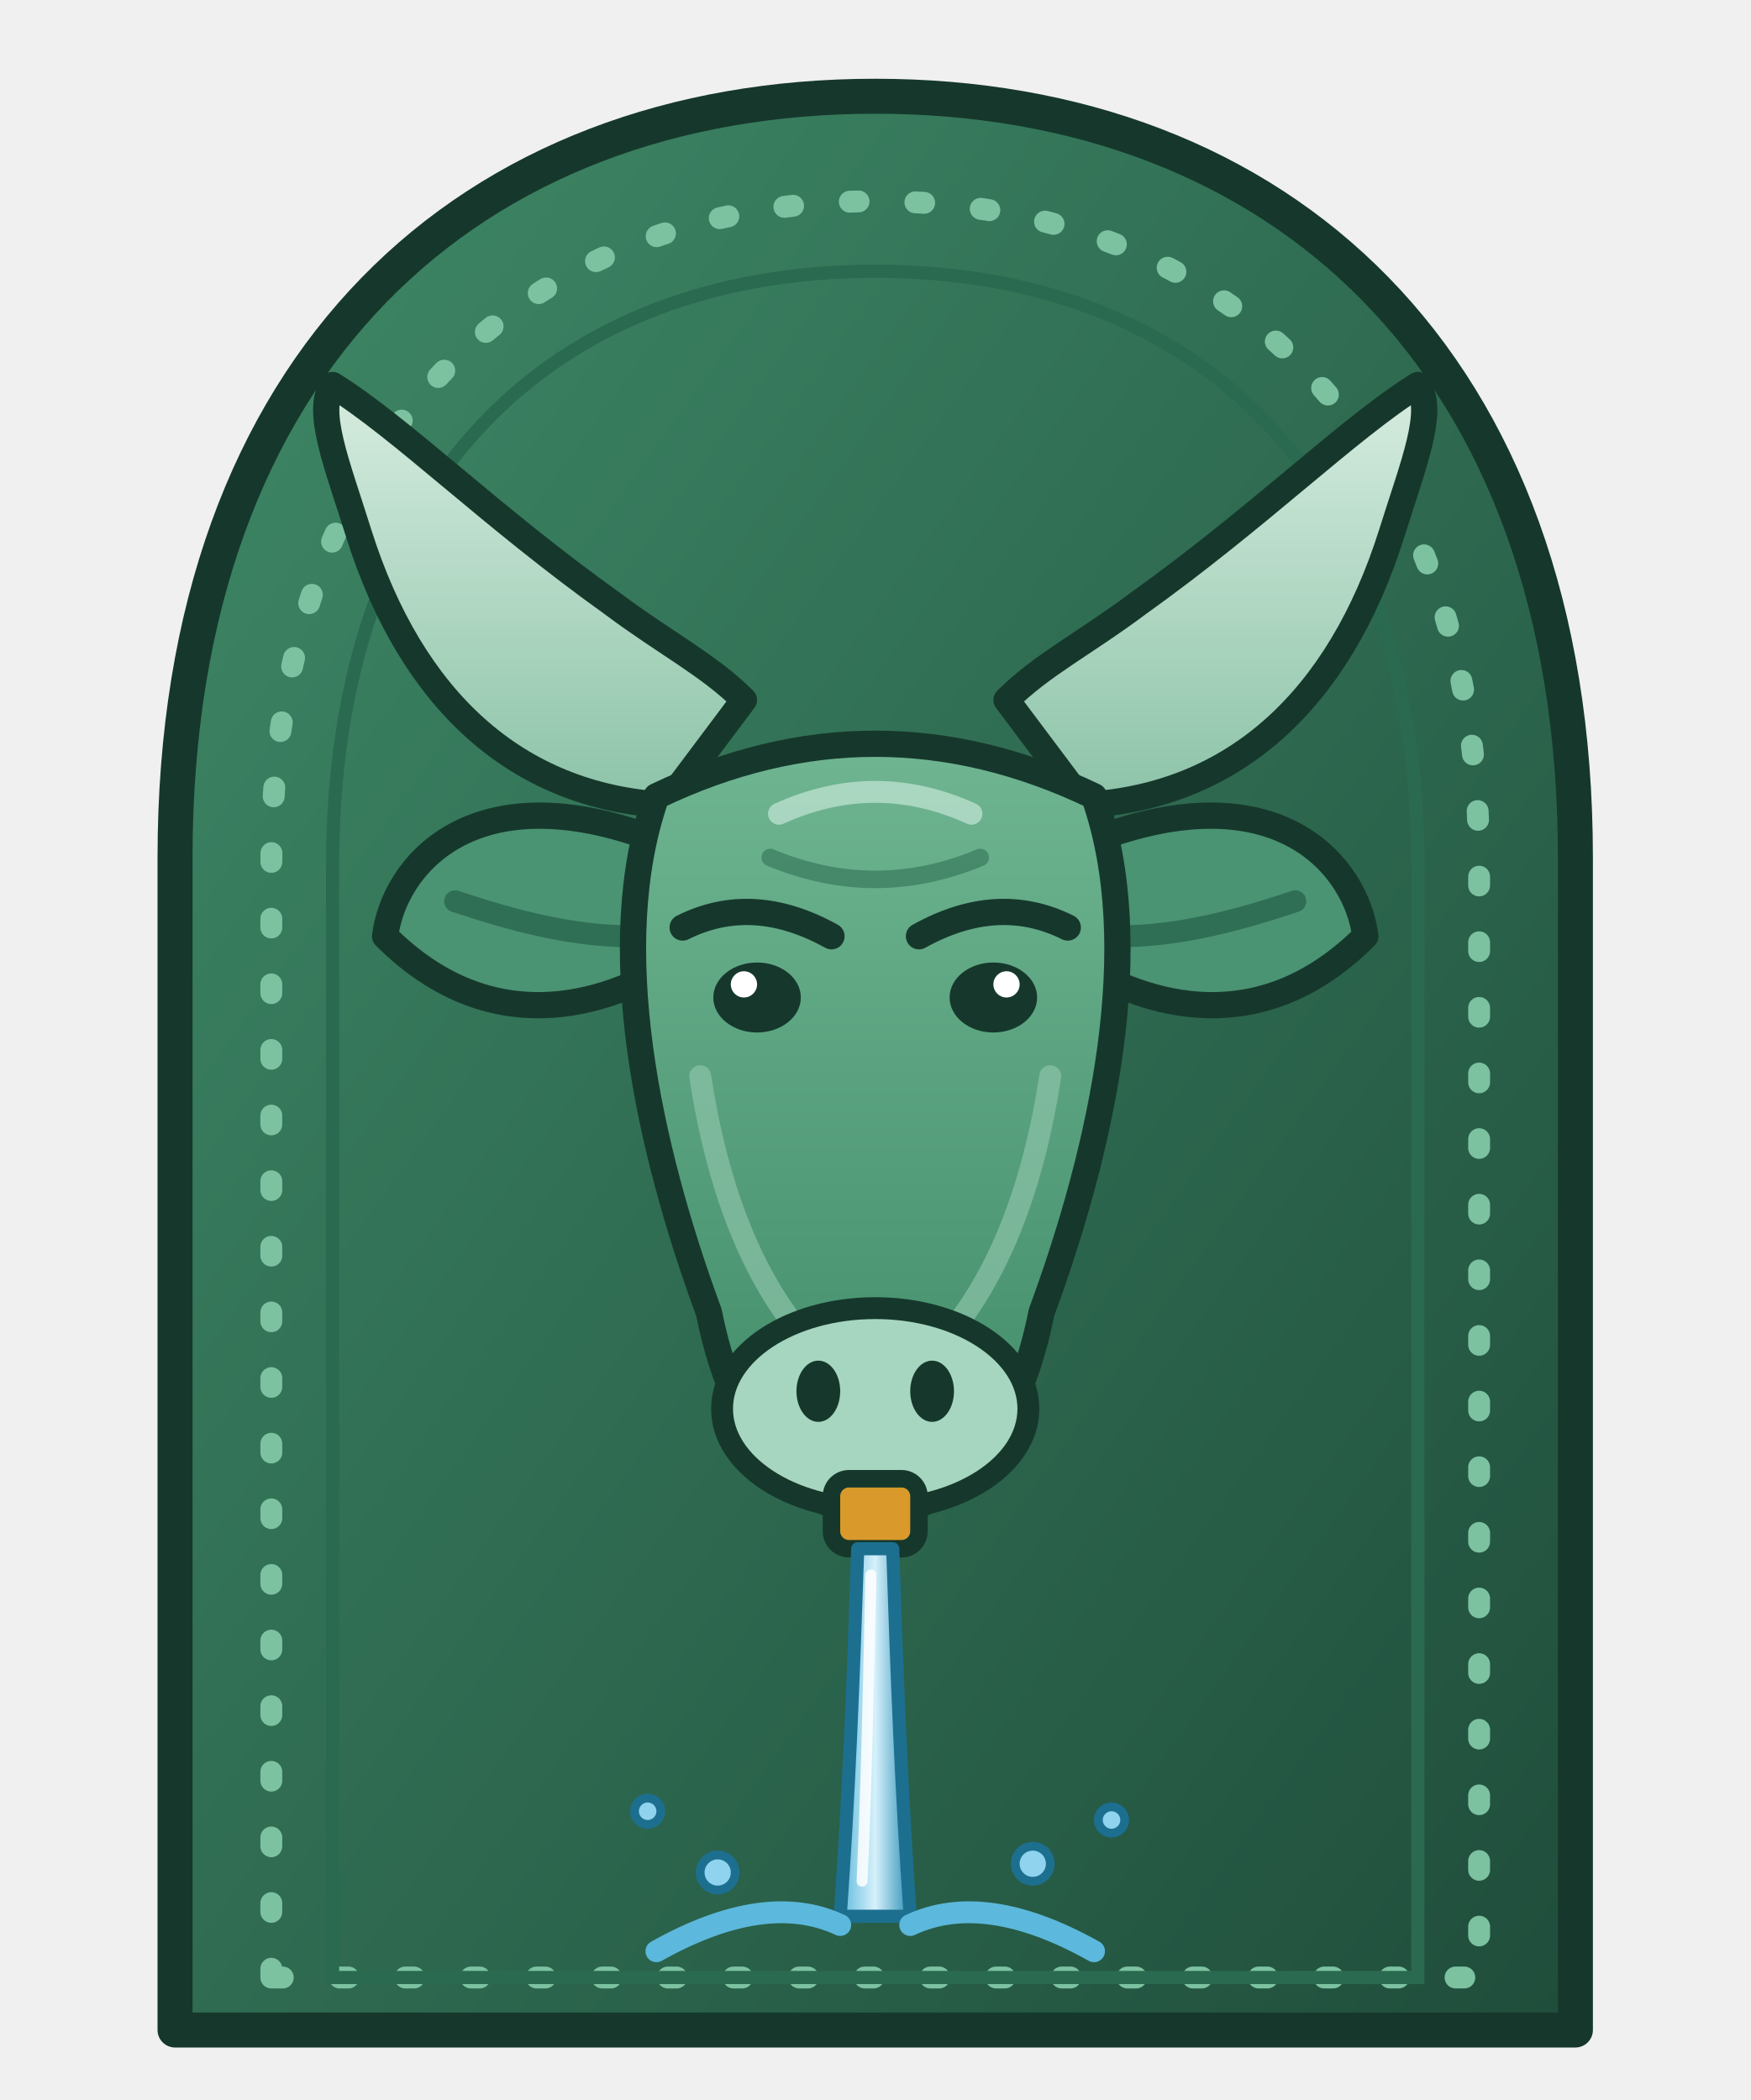
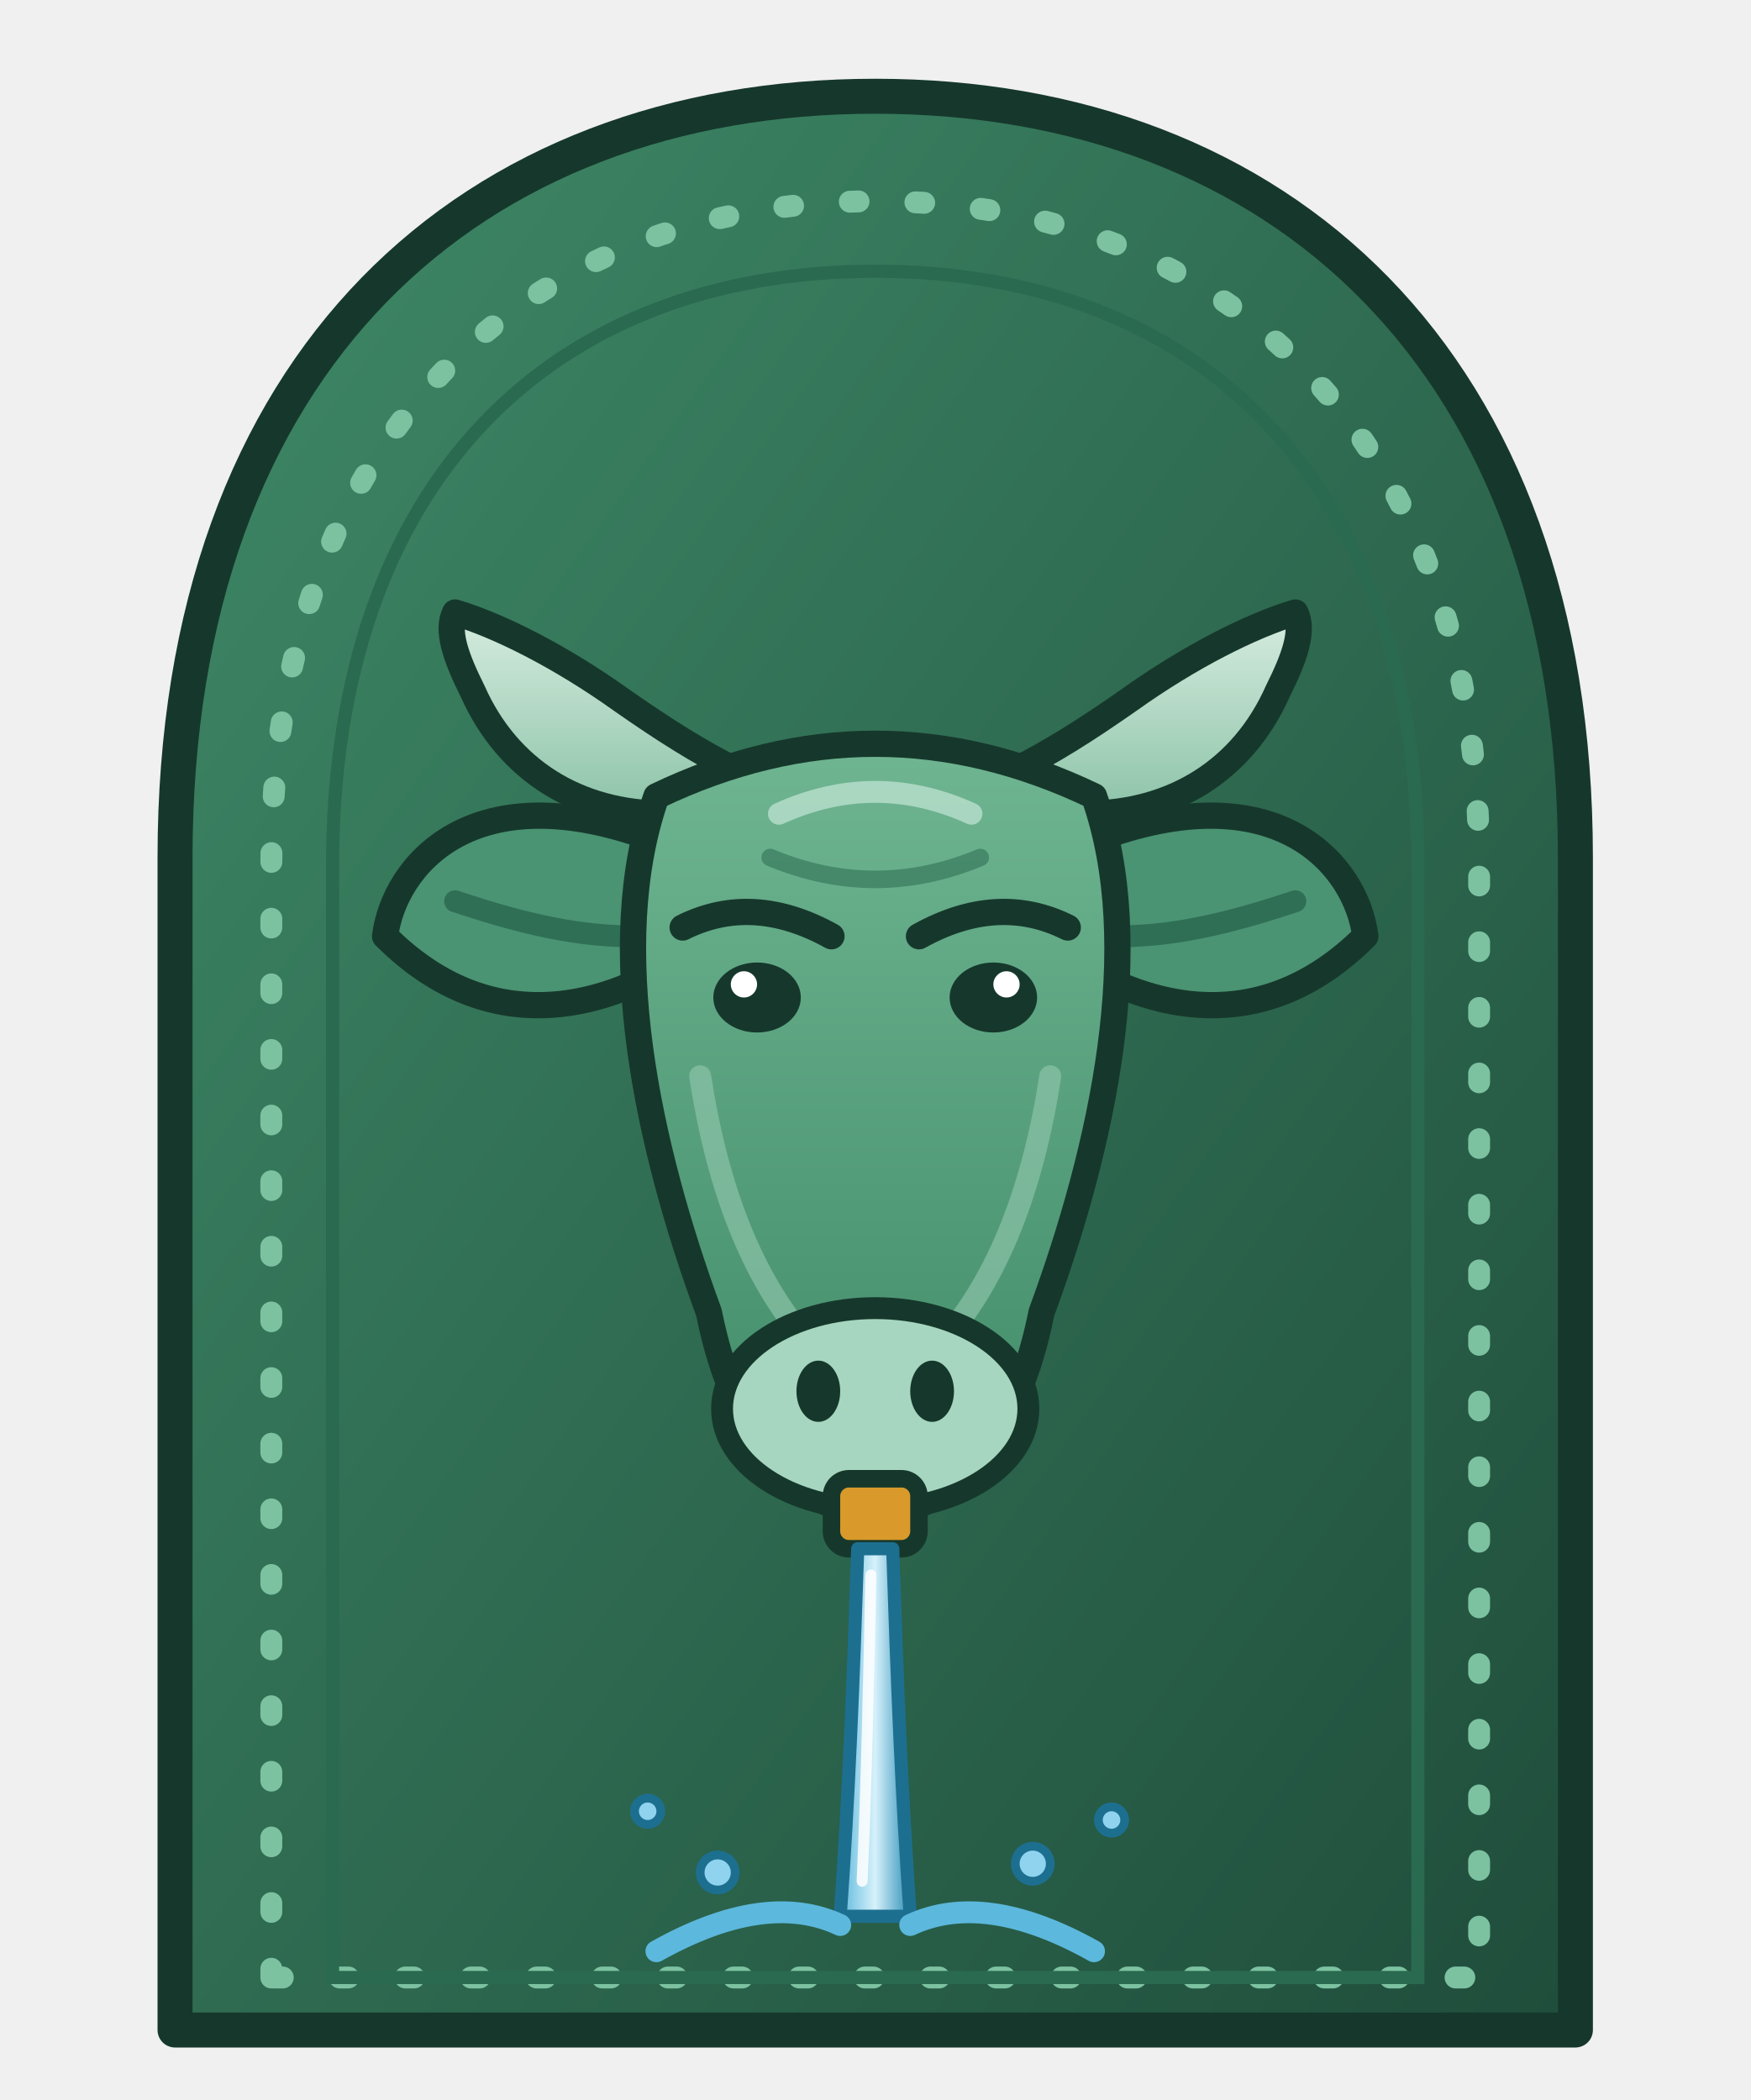
<svg xmlns="http://www.w3.org/2000/svg" viewBox="0 0 400 480" role="img" aria-label="Toret">
  <defs>
    <linearGradient id="plaque" x1="0" y1="0" x2="1" y2="1">
      <stop offset="0" stop-color="#3f8a68" />
      <stop offset="1" stop-color="#1f4d3b" />
    </linearGradient>
    <linearGradient id="head" x1="0" y1="0" x2="0" y2="1">
      <stop offset="0" stop-color="#6fb591" />
      <stop offset="1" stop-color="#3f8a68" />
    </linearGradient>
    <linearGradient id="horn" x1="0" y1="1" x2="0" y2="0">
      <stop offset="0" stop-color="#8cc3a8" />
      <stop offset="1" stop-color="#d6ecdf" />
    </linearGradient>
    <linearGradient id="water" x1="0" y1="0" x2="1" y2="0">
      <stop offset="0" stop-color="#5cb8dc" />
      <stop offset=".5" stop-color="#d6f1fb" />
      <stop offset="1" stop-color="#2b8fb5" />
    </linearGradient>
    <g id="side">
-       <path d="M152 184C118 182 94 160 82 122C77 106 72 94 76 88C92 98 112 118 140 138C152 147 162 152 170 160Z" fill="url(#horn)" stroke="#16382c" stroke-width="6" stroke-linejoin="round" />
+       <path d="M152 186C132 186 116 176 108 158C104 150 102 144 104 140C114 143 128 150 142 160C152 167 160 172 168 176Z" fill="url(#horn)" stroke="#16382c" stroke-width="6" stroke-linejoin="round" />
      <path d="M150 192C108 176 90 198 88 214C112 238 138 230 154 220Z" fill="#4a9373" stroke="#16382c" stroke-width="6" stroke-linejoin="round" />
      <path d="M104 206C116 210 130 214 144 214" fill="none" stroke="#2f6f55" stroke-width="5" stroke-linecap="round" />
    </g>
    <g id="face">
      <ellipse cx="173" cy="228" rx="10" ry="8" fill="#16382c" />
      <circle cx="170" cy="225" r="3" fill="#fff" />
      <path d="M156 212Q172 204 190 214" fill="none" stroke="#16382c" stroke-width="6" stroke-linecap="round" />
      <path d="M160 246C164 272 172 292 184 306" fill="none" stroke="#8cc3a8" stroke-width="5" stroke-linecap="round" opacity=".7" />
    </g>
  </defs>
  <path d="M40 464V196C40 82 108 22 200 22C292 22 360 82 360 196V464Z" fill="url(#plaque)" stroke="#16382c" stroke-width="8" stroke-linejoin="round" />
  <path d="M62 452V198C62 100 120 46 200 46C280 46 338 100 338 198V452Z" fill="none" stroke="#7cc2a1" stroke-width="5" stroke-dasharray="2 13" stroke-linecap="round" />
  <path d="M76 452V198C76 110 126 62 200 62C274 62 324 110 324 198V452Z" fill="none" stroke="#2a6a50" stroke-width="3" />
  <use href="#side" />
  <g transform="translate(400 0) scale(-1 1)">
    <use href="#side" />
  </g>
  <path d="M150 182Q200 158 250 182C262 216 252 262 238 300Q232 330 214 342Q200 350 186 342Q168 330 162 300C148 262 138 216 150 182Z" fill="url(#head)" stroke="#16382c" stroke-width="6" stroke-linejoin="round" />
  <use href="#face" />
  <g transform="translate(400 0) scale(-1 1)">
    <use href="#face" />
  </g>
  <path d="M178 186Q200 176 222 186" fill="none" stroke="#b9e0cd" stroke-width="5" stroke-linecap="round" opacity=".8" />
  <path d="M176 196Q200 206 224 196" fill="none" stroke="#2f6f55" stroke-width="4" stroke-linecap="round" opacity=".6" />
  <ellipse cx="200" cy="322" rx="35" ry="23" fill="#a6d6bf" stroke="#16382c" stroke-width="5" />
  <ellipse cx="187" cy="318" rx="5" ry="7" fill="#16382c" />
  <ellipse cx="213" cy="318" rx="5" ry="7" fill="#16382c" />
  <rect x="190" y="338" width="20" height="16" rx="4" fill="#d99a2b" stroke="#16382c" stroke-width="4" />
  <path d="M196 354C195 384 194 410 192 438L208 438C206 410 205 384 204 354Z" fill="url(#water)" stroke="#1d6f90" stroke-width="3" stroke-linejoin="round" />
  <path d="M199 360C198.5 384 198 408 197 430" fill="none" stroke="#fff" stroke-width="2.5" stroke-linecap="round" opacity=".85" />
  <path d="M150 446Q175 432 192 440M208 440Q225 432 250 446" fill="none" stroke="#5cb8dc" stroke-width="5" stroke-linecap="round" />
  <g fill="#8fd3ee" stroke="#1d6f90" stroke-width="2">
    <circle cx="164" cy="428" r="4" />
    <circle cx="236" cy="426" r="4" />
    <circle cx="148" cy="414" r="3" />
    <circle cx="254" cy="416" r="3" />
  </g>
</svg>
